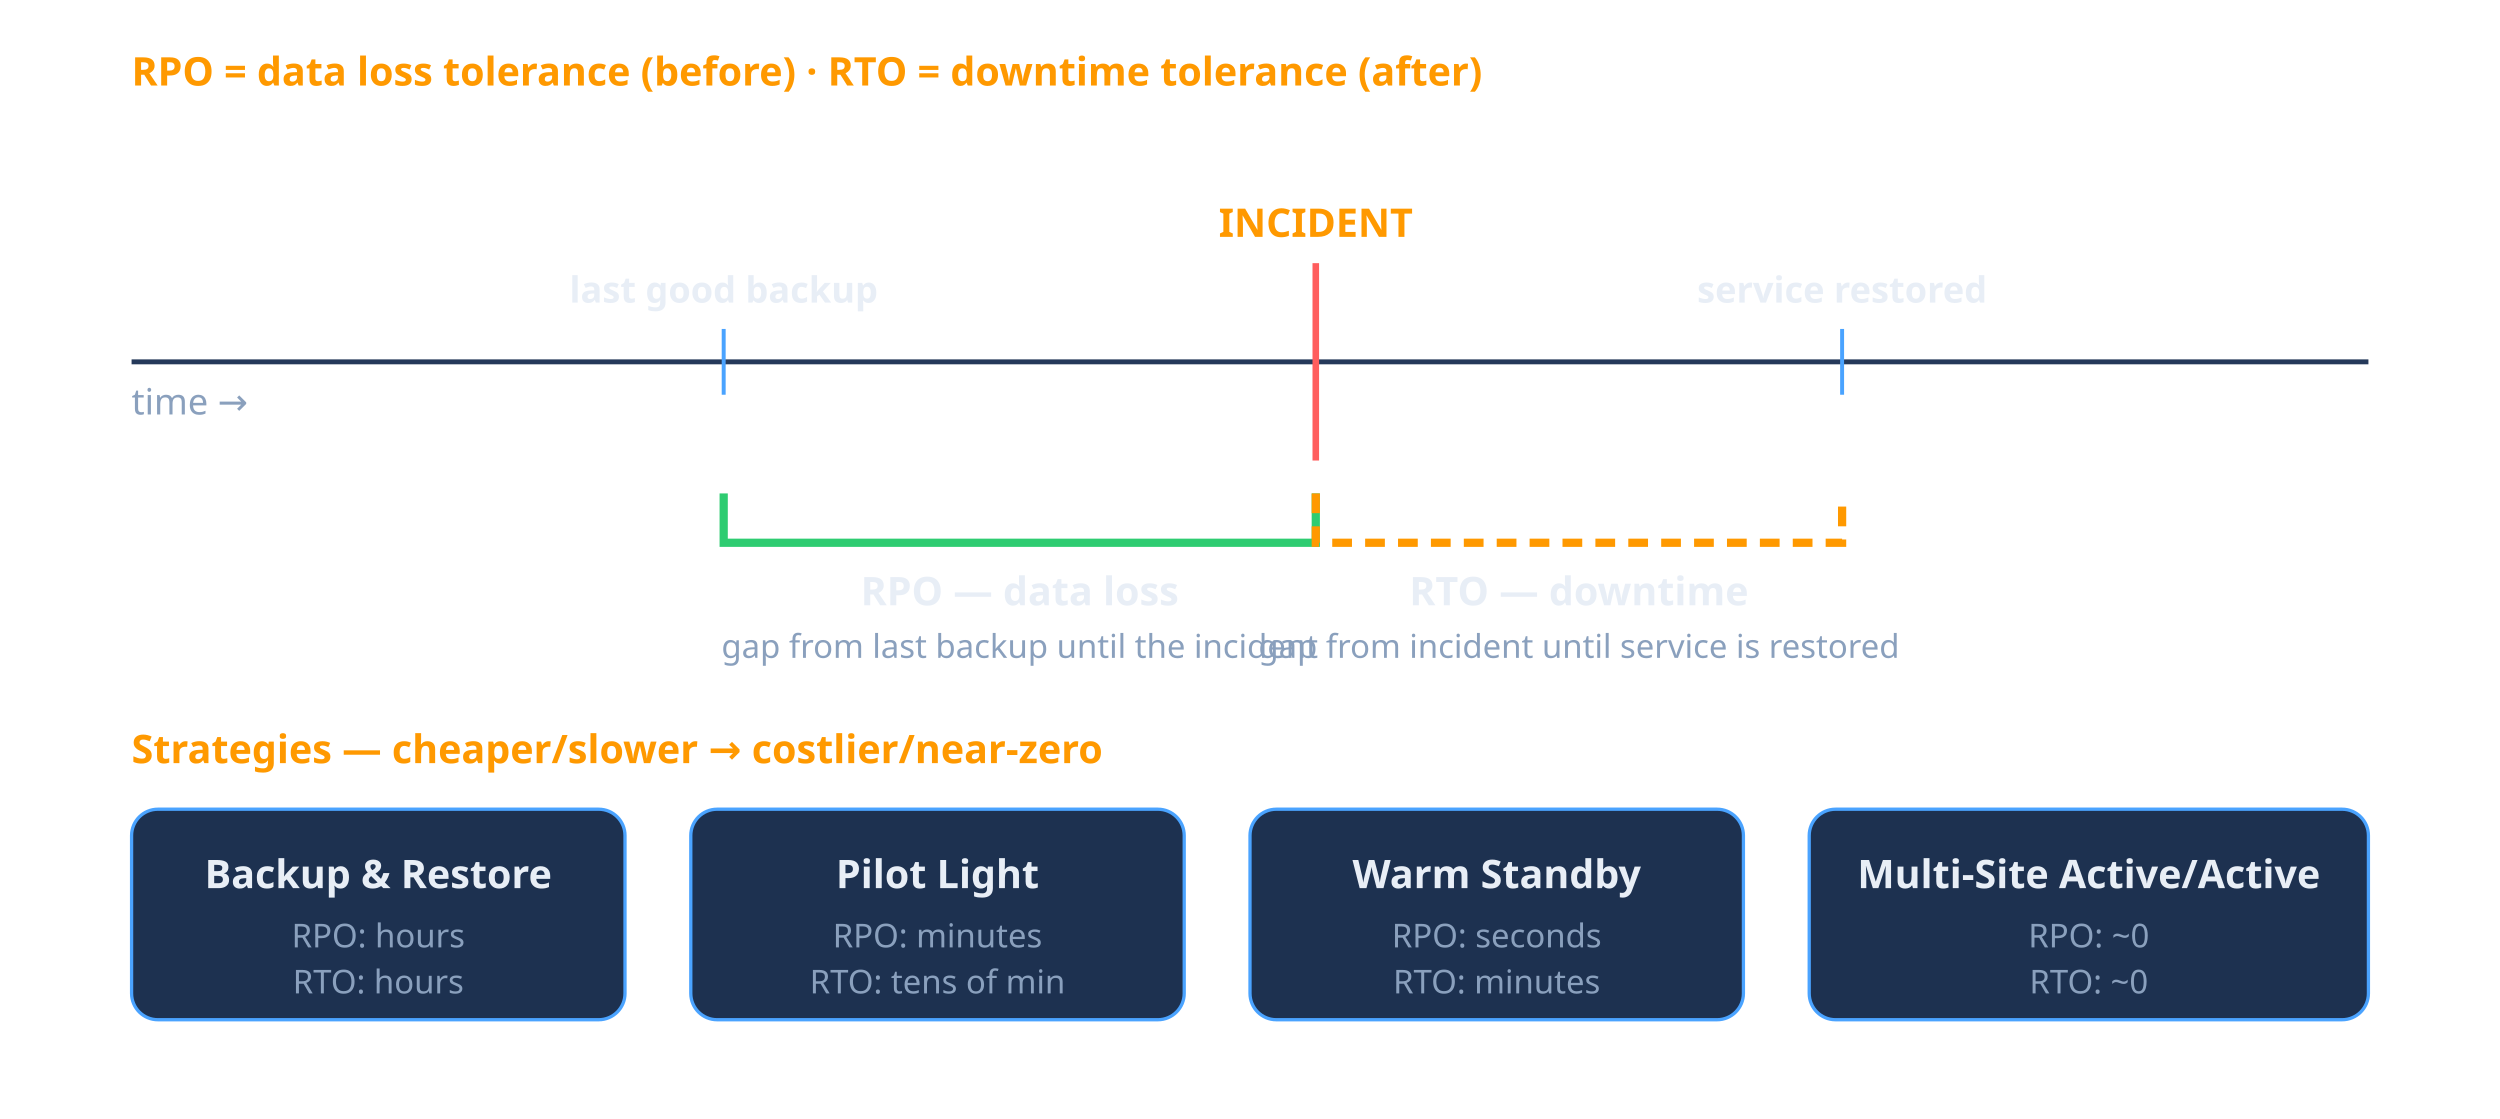
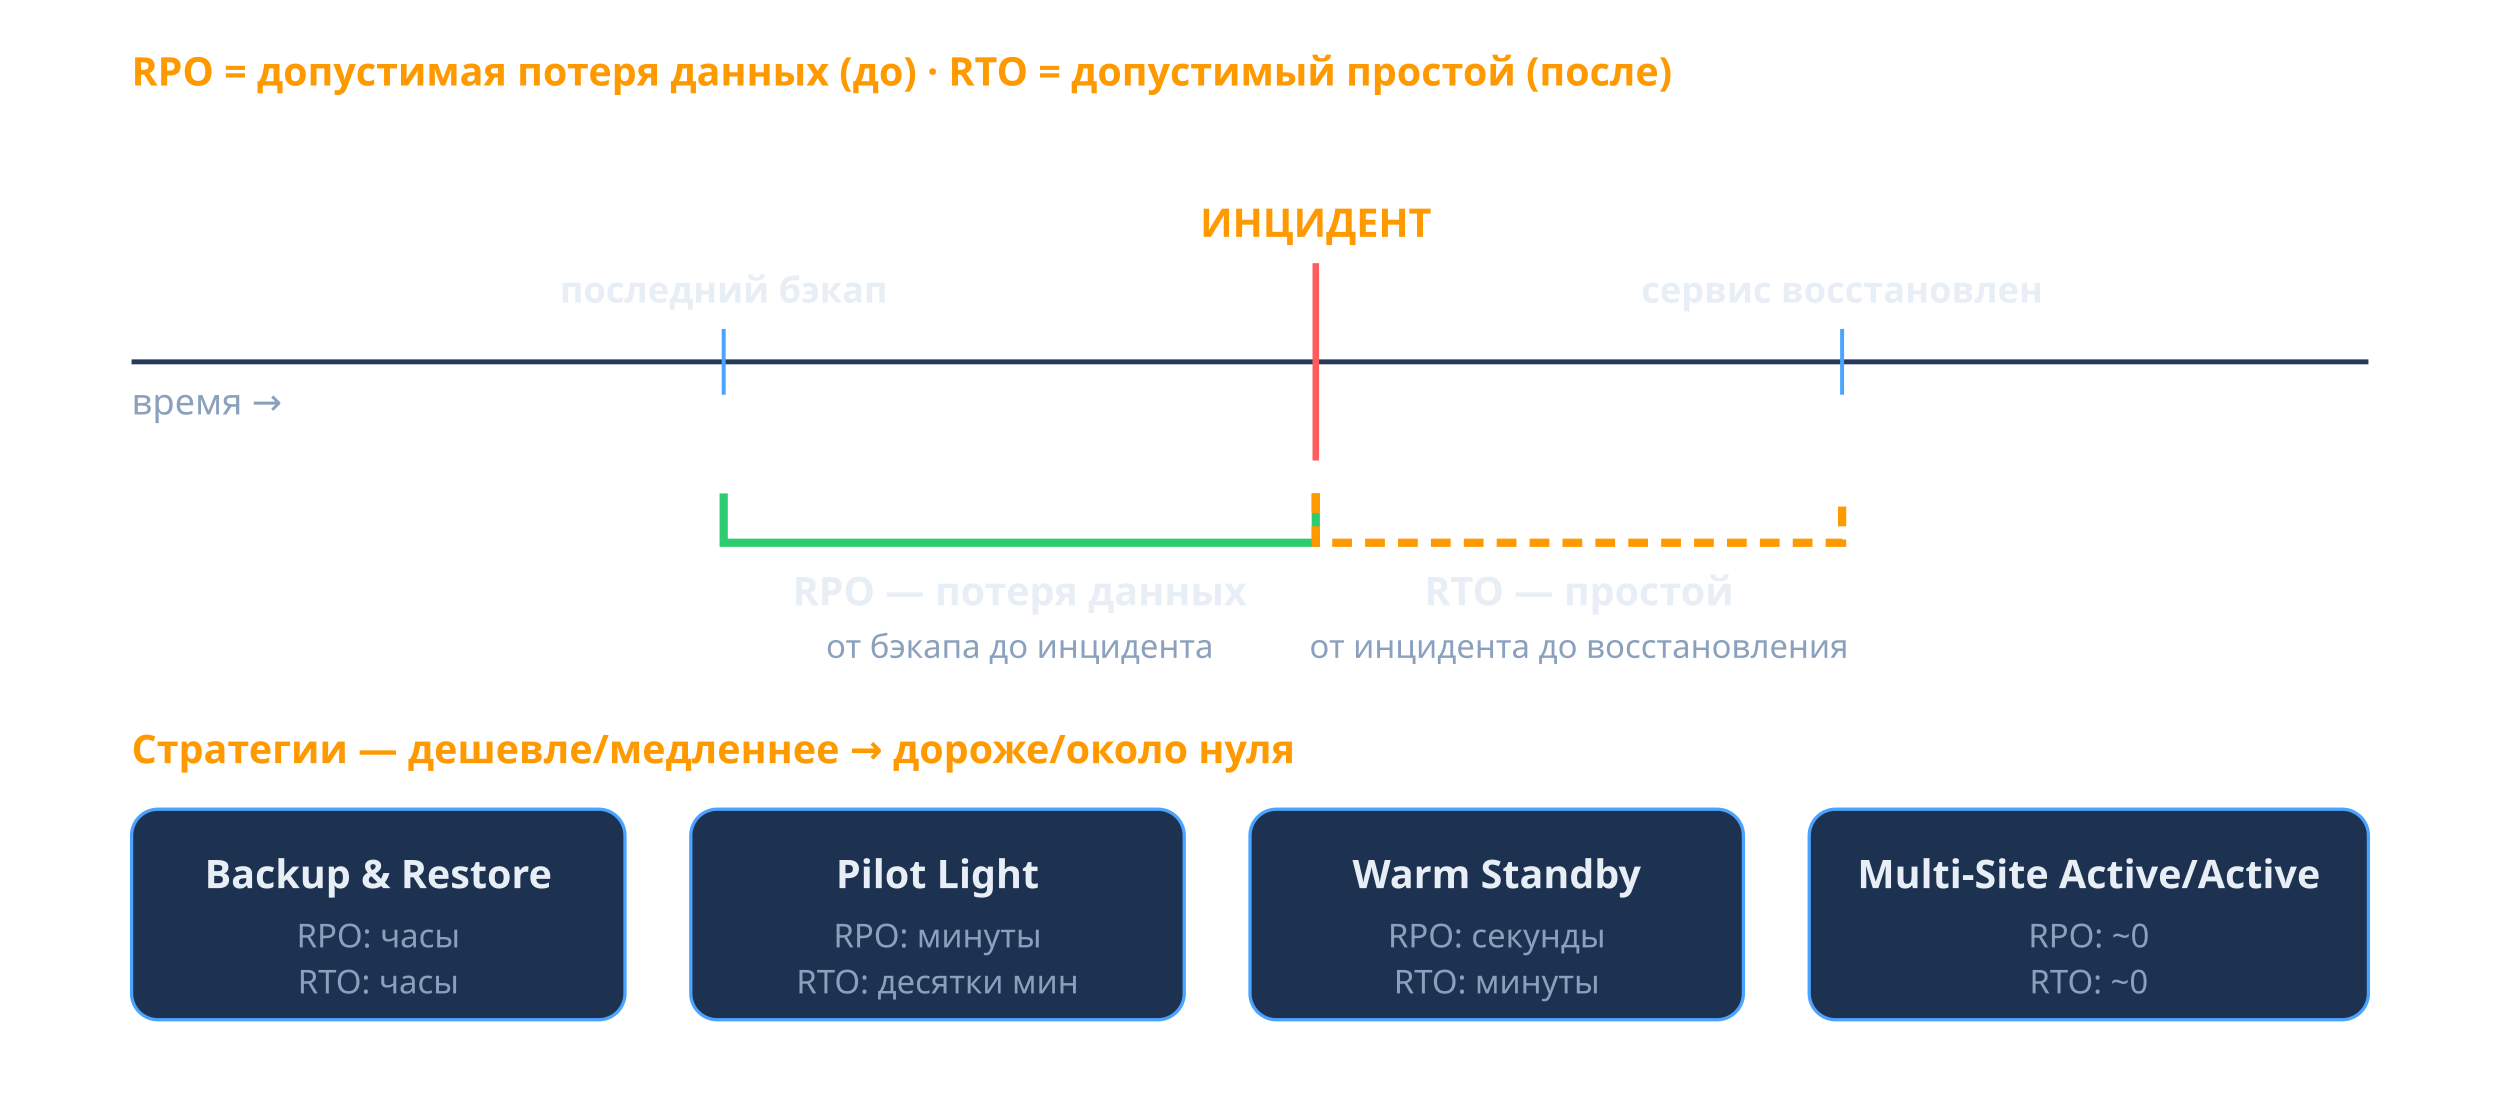
- <svg xmlns="http://www.w3.org/2000/svg" viewBox="0 0 760 340" role="img" aria-label="RPO is data loss before the incident, RTO is downtime after; DR strategies plotted from Backup/Restore to Multi-Site Active/Active">
+ <svg xmlns="http://www.w3.org/2000/svg" viewBox="0 0 760 340" role="img" aria-label="RPO — потеря данных до инцидента, RTO — простой после; стратегии DR от Backup/Restore до Multi-Site Active/Active">
  <style>
    .axis { stroke: #25395a; stroke-width: 1.5; }
    .tick { stroke: #4aa3ff; stroke-width: 1.2; }
    .axlbl { fill: #8aa0bd; font: 11px system-ui, sans-serif; }
    .ttl { fill: #ff9900; font: 700 12px system-ui, sans-serif; }
    .bt { fill: #e8eef6; font: 600 12px system-ui, sans-serif; text-anchor: middle; }
    .sub { fill: #8aa0bd; font: 10px system-ui, sans-serif; text-anchor: middle; }
    .rpo { stroke: #2ecc71; stroke-width: 2.5; fill: none; }
    .rto { stroke: #ff9900; stroke-width: 2.5; fill: none; stroke-dasharray: 6 4; }
    .inc { stroke: #ff5d5d; stroke-width: 2; }
    .box { fill: #1d3150; stroke: #4aa3ff; }
    .lbl { fill: #e8eef6; font: 600 11px system-ui, sans-serif; }
  </style>
-   <text x="40" y="26" class="ttl">RPO = data loss tolerance (before)  ·  RTO = downtime tolerance (after)</text>
+   <text x="40" y="26" class="ttl">RPO = допустимая потеря данных (до)  ·  RTO = допустимый простой (после)</text>
  <line class="axis" x1="40" y1="110" x2="720" y2="110" />
-   <text x="40" y="126" class="axlbl">time →</text>
+   <text x="40" y="126" class="axlbl">время →</text>
  <line class="tick" x1="220" y1="100" x2="220" y2="120" />
-   <text x="220" y="92" class="lbl" text-anchor="middle">last good backup</text>
+   <text x="220" y="92" class="lbl" text-anchor="middle">последний бэкап</text>
  <line class="inc" x1="400" y1="80" x2="400" y2="140" />
-   <text x="400" y="72" class="ttl" text-anchor="middle">INCIDENT</text>
+   <text x="400" y="72" class="ttl" text-anchor="middle">ИНЦИДЕНТ</text>
  <line class="tick" x1="560" y1="100" x2="560" y2="120" />
-   <text x="560" y="92" class="lbl" text-anchor="middle">service restored</text>
+   <text x="560" y="92" class="lbl" text-anchor="middle">сервис восстановлен</text>
  <path class="rpo" d="M220,150 L220,165 L400,165 L400,150" />
-   <text x="310" y="184" class="bt" fill="#2ecc71">RPO — data loss</text>
-   <text x="310" y="200" class="sub">gap from last backup until the incident</text>
+   <text x="310" y="184" class="bt" fill="#2ecc71">RPO — потеря данных</text>
+   <text x="310" y="200" class="sub">от бэкапа до инцидента</text>
  <path class="rto" d="M400,150 L400,165 L560,165 L560,150" />
-   <text x="480" y="184" class="bt" fill="#ff9900">RTO — downtime</text>
-   <text x="480" y="200" class="sub">gap from incident until service is restored</text>
-   <text x="40" y="232" class="ttl">Strategies — cheaper/slower  →  costlier/near-zero</text>
+   <text x="480" y="184" class="bt" fill="#ff9900">RTO — простой</text>
+   <text x="480" y="200" class="sub">от инцидента до восстановления</text>
+   <text x="40" y="232" class="ttl">Стратегии — дешевле/медленнее  →  дороже/около нуля</text>
  <rect class="box" x="40" y="246" width="150" height="64" rx="8" />
  <text class="bt" x="115" y="270">Backup &amp; Restore</text>
-   <text class="sub" x="115" y="288">RPO: hours</text>
-   <text class="sub" x="115" y="302">RTO: hours</text>
+   <text class="sub" x="115" y="288">RPO: часы</text>
+   <text class="sub" x="115" y="302">RTO: часы</text>
  <rect class="box" x="210" y="246" width="150" height="64" rx="8" />
  <text class="bt" x="285" y="270">Pilot Light</text>
-   <text class="sub" x="285" y="288">RPO: minutes</text>
-   <text class="sub" x="285" y="302">RTO: tens of min</text>
+   <text class="sub" x="285" y="288">RPO: минуты</text>
+   <text class="sub" x="285" y="302">RTO: десятки мин</text>
  <rect class="box" x="380" y="246" width="150" height="64" rx="8" />
  <text class="bt" x="455" y="270">Warm Standby</text>
-   <text class="sub" x="455" y="288">RPO: seconds</text>
-   <text class="sub" x="455" y="302">RTO: minutes</text>
+   <text class="sub" x="455" y="288">RPO: секунды</text>
+   <text class="sub" x="455" y="302">RTO: минуты</text>
  <rect class="box" x="550" y="246" width="170" height="64" rx="8" />
  <text class="bt" x="635" y="270">Multi-Site Active/Active</text>
  <text class="sub" x="635" y="288">RPO: ~0</text>
  <text class="sub" x="635" y="302">RTO: ~0</text>
</svg>
